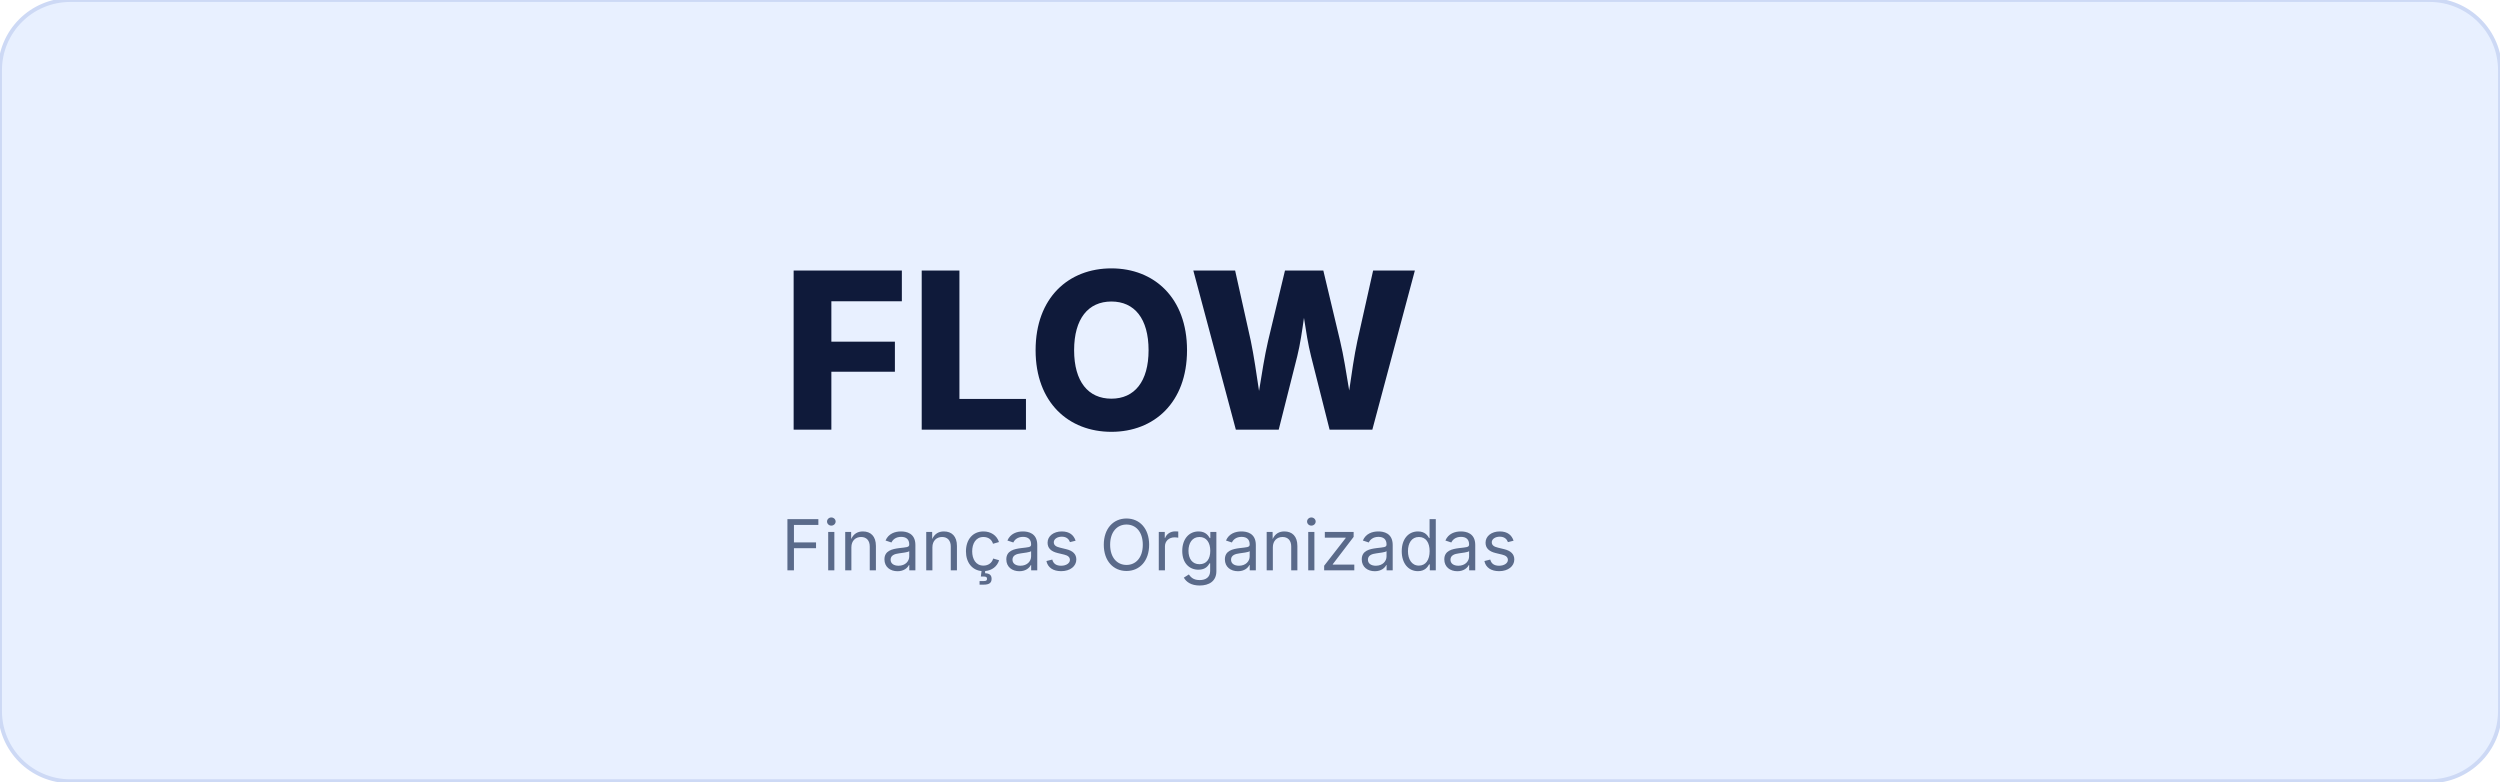
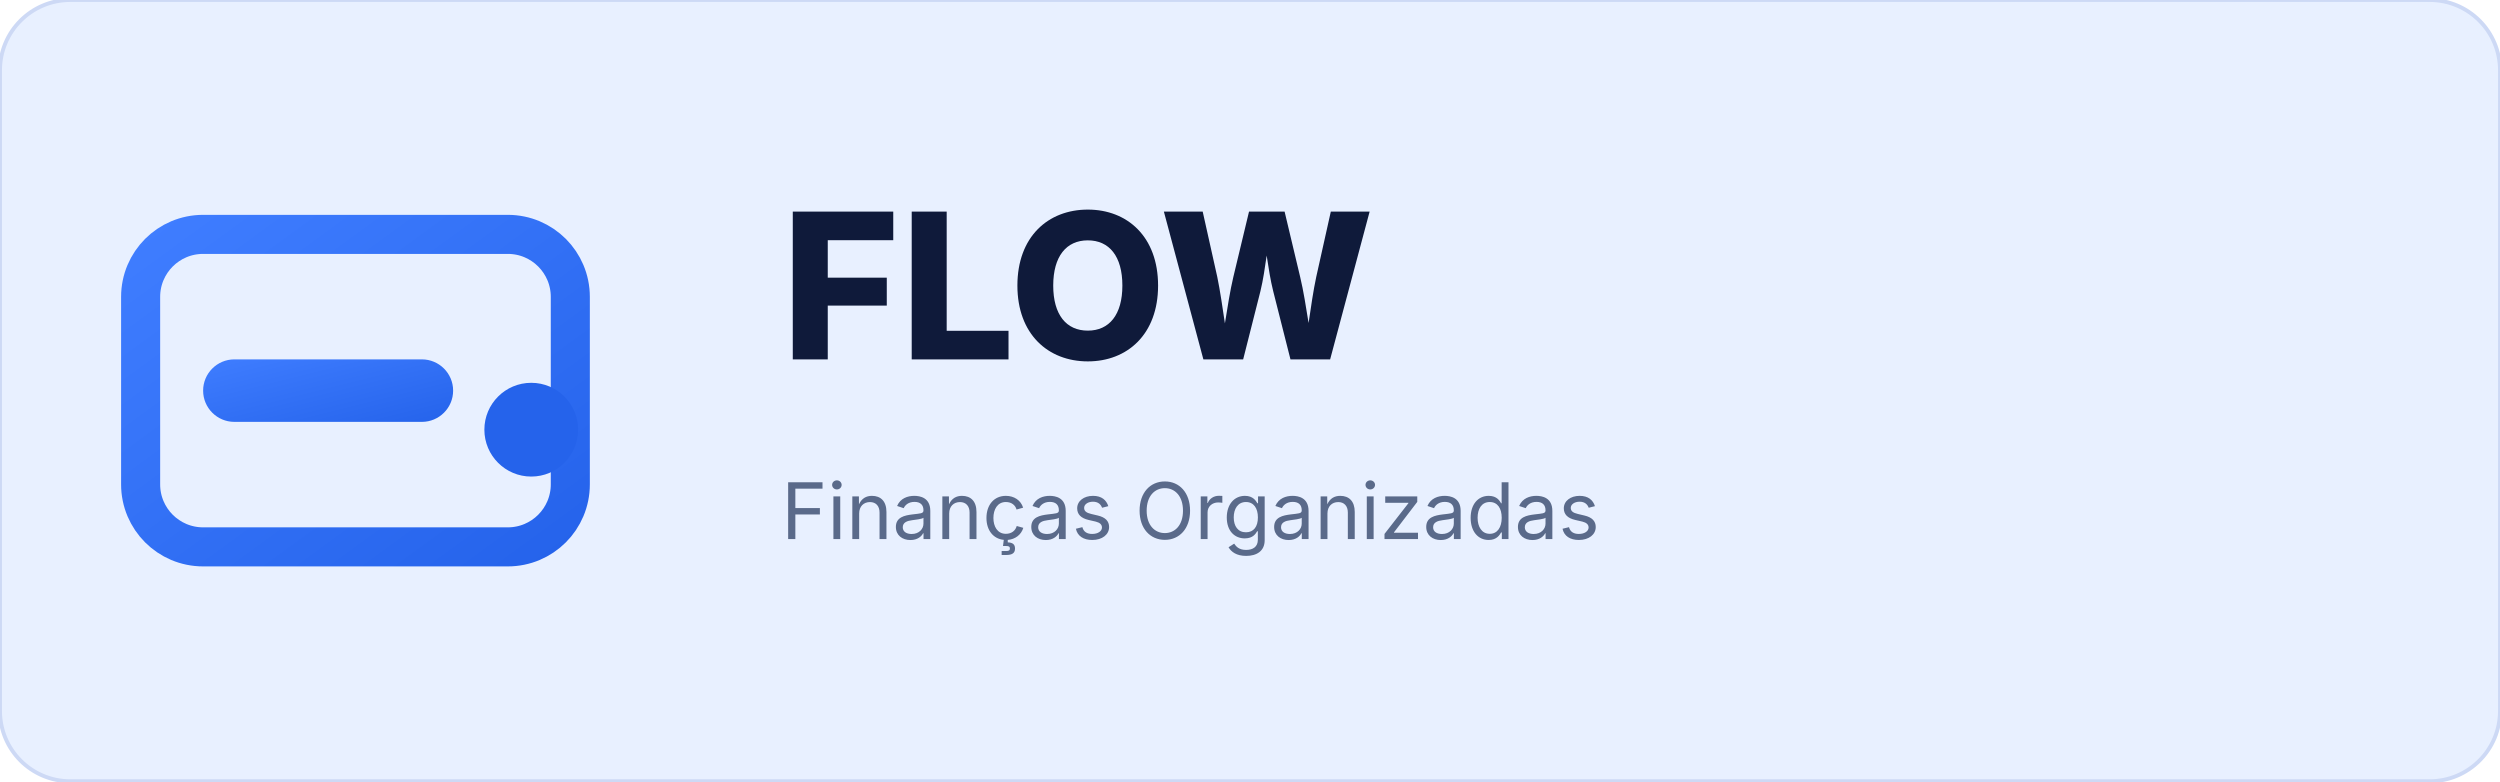
<svg xmlns="http://www.w3.org/2000/svg" viewBox="0 0 640 200">
+   <defs>
+     <linearGradient id="g" x1="0" y1="0" x2="1" y2="1">
+       <stop offset="0" stop-color="#3F7DFF" />
+       <stop offset="1" stop-color="#2563EB" />
+     </linearGradient>
+   </defs>
  <rect width="640" height="200" rx="18" fill="#E8F0FF" stroke="#CDD9F5" />
-   <text x="200" y="110" font-family="Inter, Arial" font-size="56" fill="#0F1A3A" font-weight="800">FLOW</text>
-   <text x="200" y="146" font-family="Inter, Arial" font-size="18" fill="#5A6A8A">Finanças Organizadas</text>
+   <g transform="translate(36,40)">
+     <rect x="0" y="20" width="110" height="80" rx="16" fill="none" stroke="url(#g)" stroke-width="10" />
+     <rect x="16" y="52" width="64" height="16" rx="8" fill="url(#g)" />
+     <circle cx="100" cy="70" r="12" fill="#2563EB" />
+   </g>
+   <text x="200" y="92" font-family="Inter,system-ui,Arial" font-size="52" fill="#0F1A3A" font-weight="800">FLOW</text>
+   <text x="200" y="138" font-family="Inter,system-ui,Arial" font-size="20" fill="#5A6A8A">Finanças Organizadas</text>
</svg>
